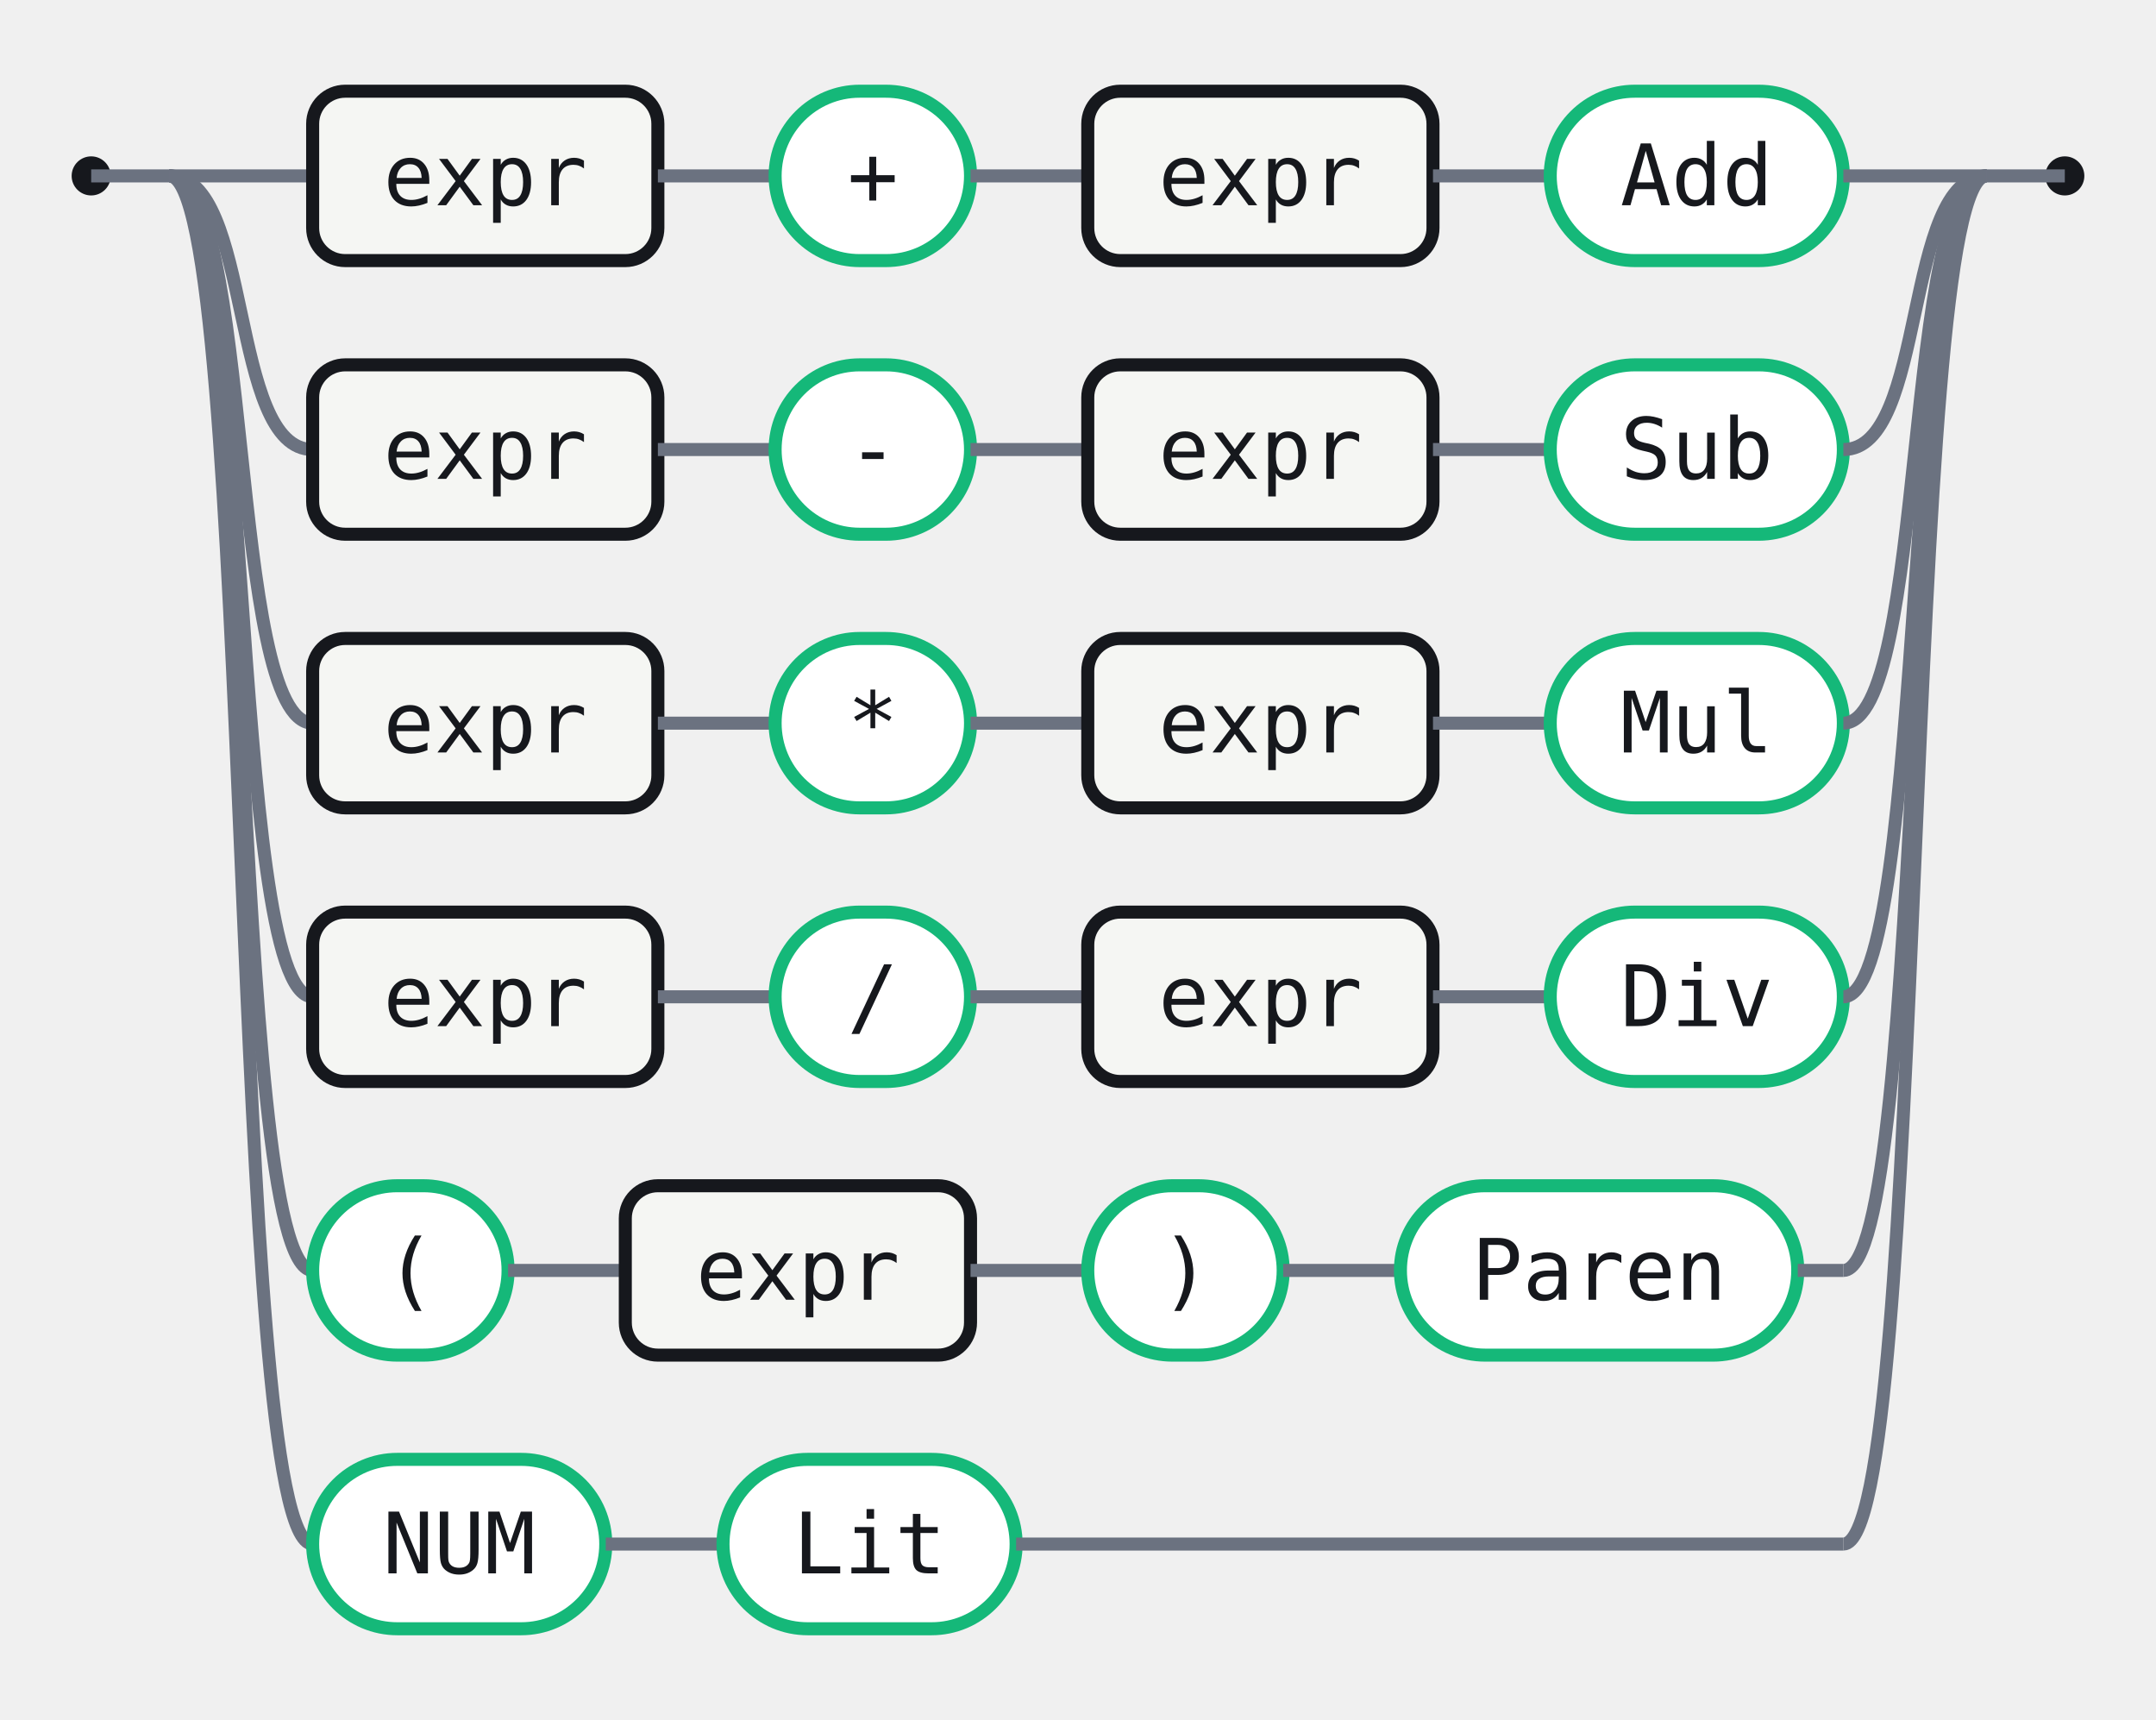
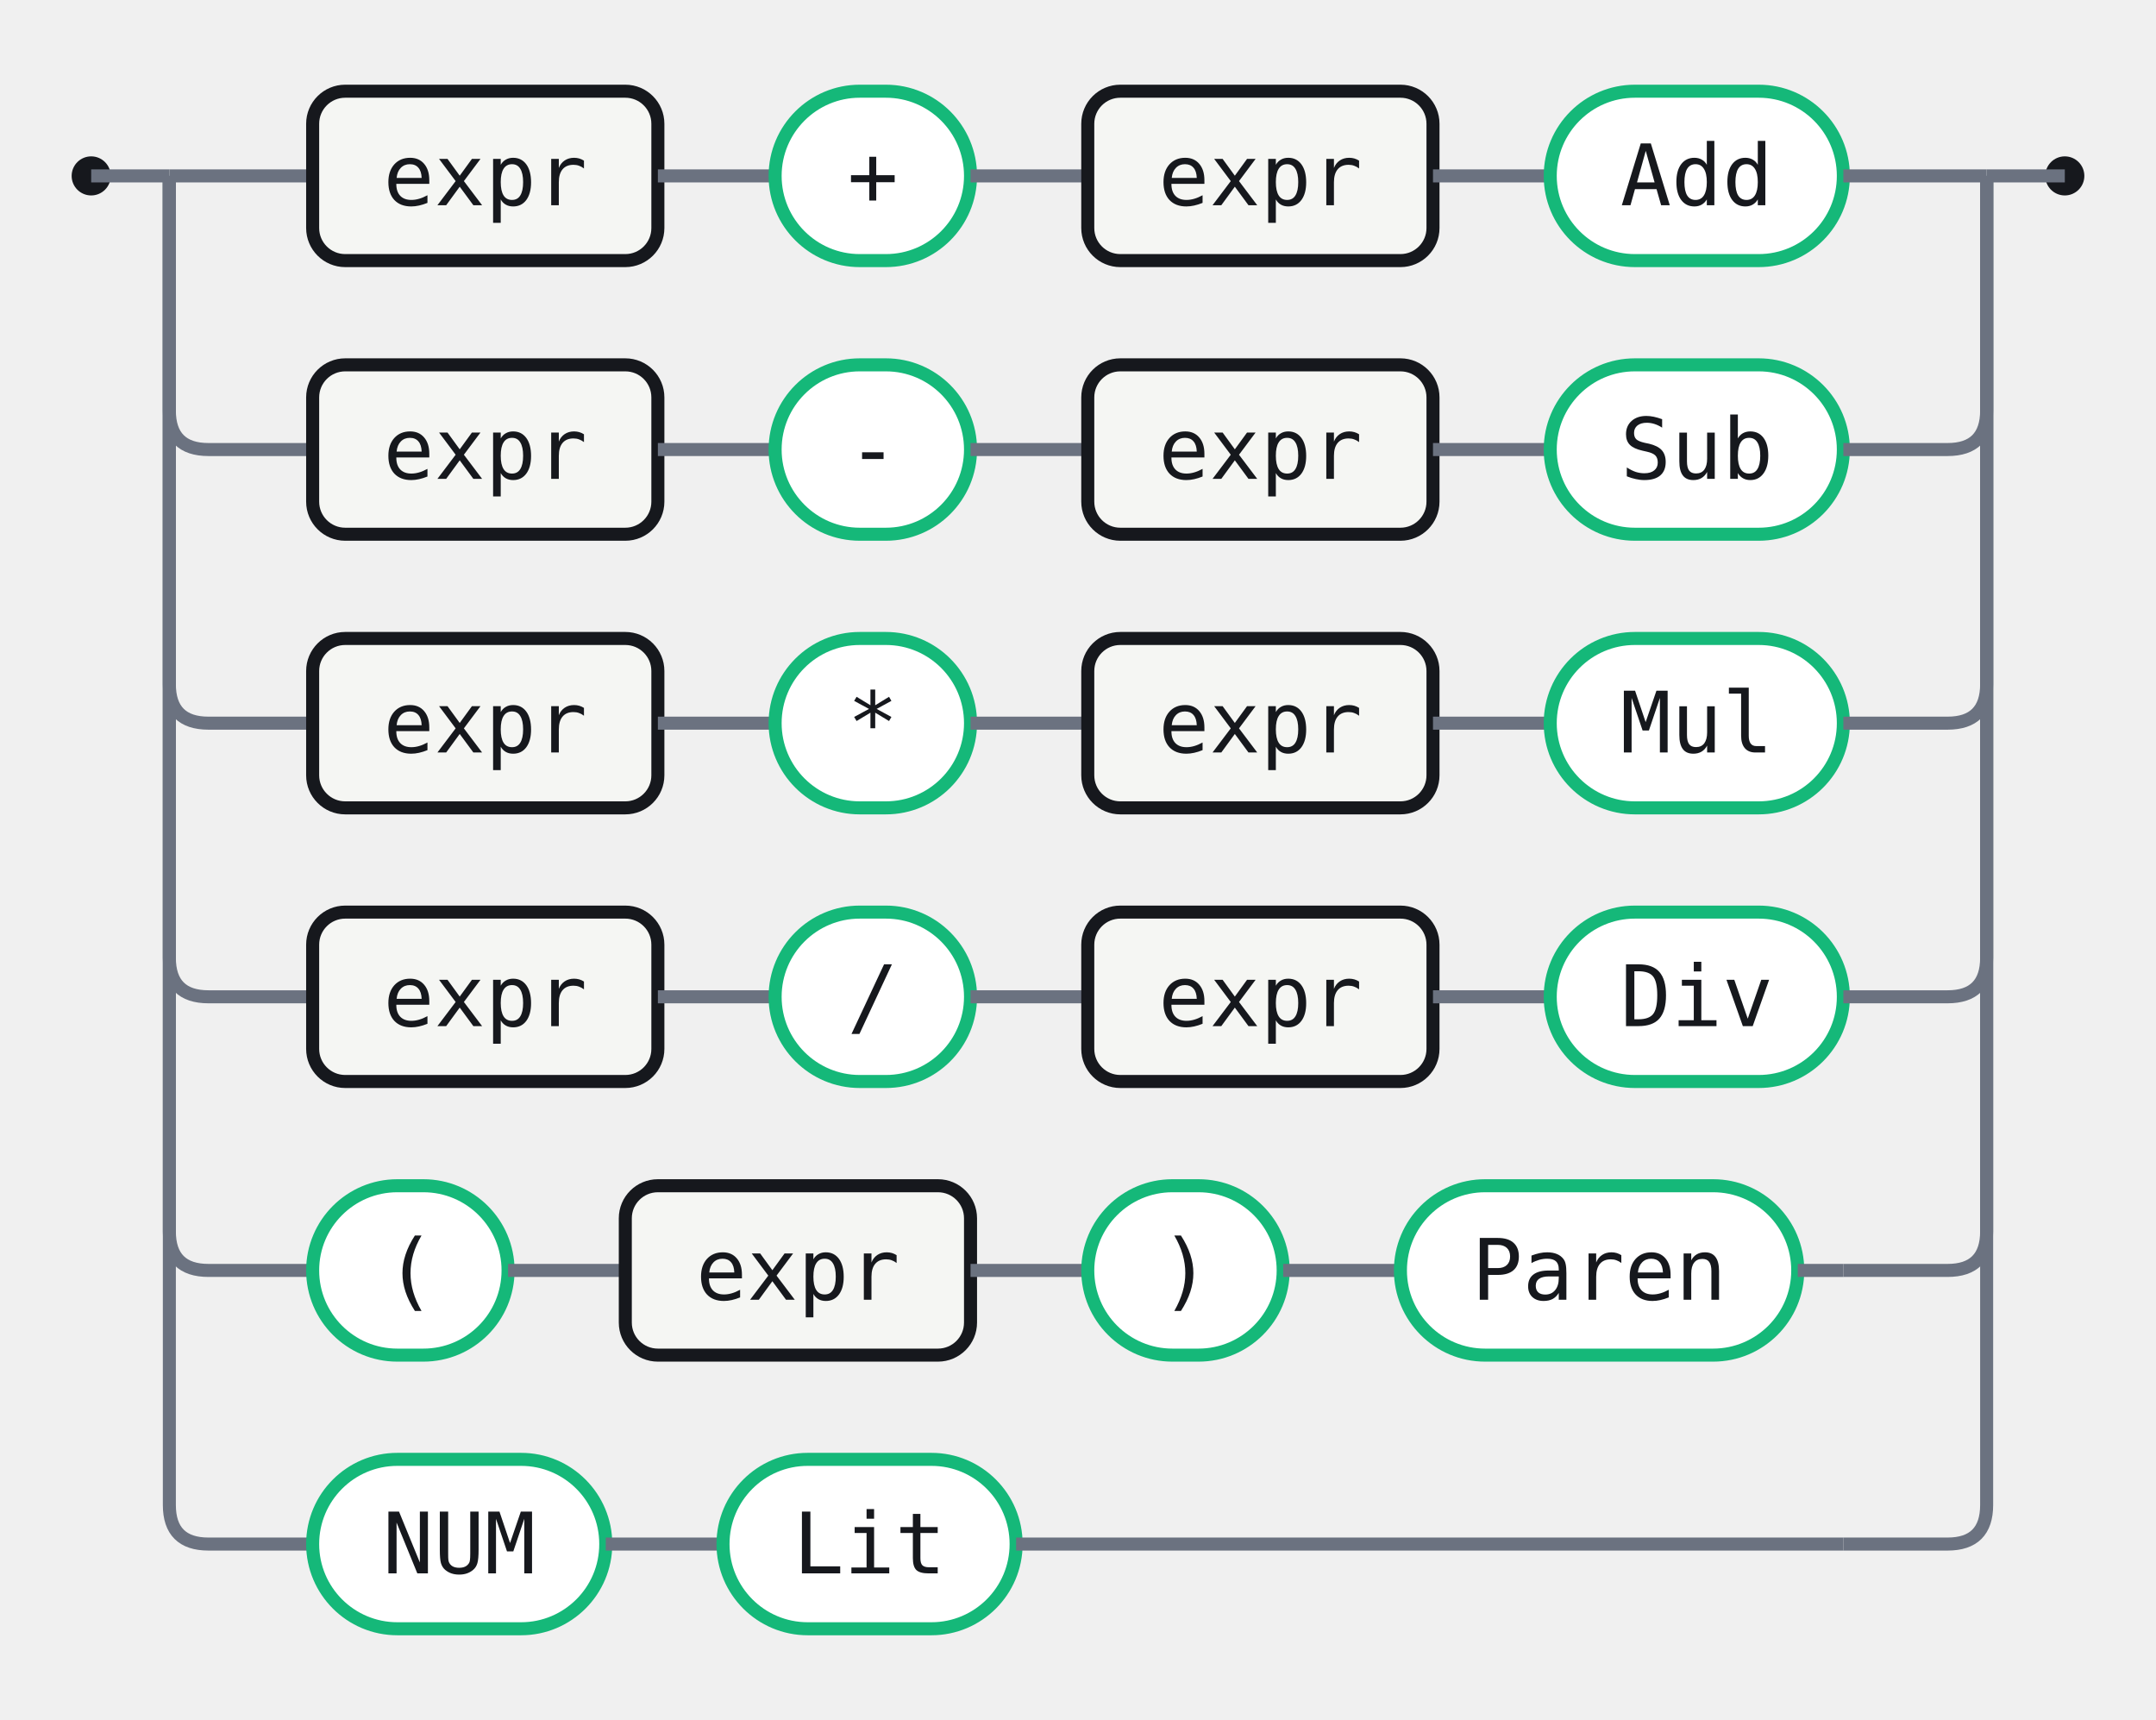
<svg xmlns="http://www.w3.org/2000/svg" width="331" height="264" viewBox="0 0 331 264" role="img" aria-label="Railroad diagram for the expr rule">
  <style>.rr-track{fill:none;stroke:#6B7280;stroke-width:2}.rr-term{fill:#fff;stroke:#15B879;stroke-width:2}.rr-nonterm{fill:#F5F6F3;stroke:#16181D;stroke-width:2}.rr-text{fill:#16181D;font:13px ui-monospace,SFMono-Regular,Menlo,Consolas,monospace}.rr-cap{fill:#16181D}</style>
  <circle class="rr-cap" cx="14" cy="27" r="3" />
  <circle class="rr-cap" cx="317" cy="27" r="3" />
  <path class="rr-track" d="M14 27 H26" />
  <path class="rr-track" d="M305 27 H317" />
  <path class="rr-track" d="M26 27 H48" />
  <rect class="rr-nonterm" x="48" y="14" width="53" height="26" rx="5" />
  <text class="rr-text" x="74.5" y="27" text-anchor="middle" dominant-baseline="central">expr</text>
  <path class="rr-track" d="M101 27 H119" />
  <rect class="rr-term" x="119" y="14" width="30" height="26" rx="13" />
  <text class="rr-text" x="134" y="27" text-anchor="middle" dominant-baseline="central">+</text>
  <path class="rr-track" d="M149 27 H167" />
  <rect class="rr-nonterm" x="167" y="14" width="53" height="26" rx="5" />
  <text class="rr-text" x="193.5" y="27" text-anchor="middle" dominant-baseline="central">expr</text>
  <path class="rr-track" d="M220 27 H238" />
  <rect class="rr-term" x="238" y="14" width="45" height="26" rx="13" />
  <text class="rr-text" x="260.5" y="27" text-anchor="middle" dominant-baseline="central">Add</text>
  <path class="rr-track" d="M283 27 H305" />
-   <path class="rr-track" d="M26 27 C39 27 35 69 48 69" />
+   <path class="rr-track" d="M26 27 V63 Q26 69 32 69 H48" />
  <rect class="rr-nonterm" x="48" y="56" width="53" height="26" rx="5" />
  <text class="rr-text" x="74.5" y="69" text-anchor="middle" dominant-baseline="central">expr</text>
  <path class="rr-track" d="M101 69 H119" />
  <rect class="rr-term" x="119" y="56" width="30" height="26" rx="13" />
  <text class="rr-text" x="134" y="69" text-anchor="middle" dominant-baseline="central">-</text>
  <path class="rr-track" d="M149 69 H167" />
  <rect class="rr-nonterm" x="167" y="56" width="53" height="26" rx="5" />
  <text class="rr-text" x="193.5" y="69" text-anchor="middle" dominant-baseline="central">expr</text>
  <path class="rr-track" d="M220 69 H238" />
  <rect class="rr-term" x="238" y="56" width="45" height="26" rx="13" />
  <text class="rr-text" x="260.5" y="69" text-anchor="middle" dominant-baseline="central">Sub</text>
-   <path class="rr-track" d="M283 69 C296 69 292 27 305 27" />
-   <path class="rr-track" d="M26 27 C39 27 35 111 48 111" />
+   <path class="rr-track" d="M283 69 H299 Q305 69 305 63 V27" />
+   <path class="rr-track" d="M26 27 V105 Q26 111 32 111 H48" />
  <rect class="rr-nonterm" x="48" y="98" width="53" height="26" rx="5" />
  <text class="rr-text" x="74.5" y="111" text-anchor="middle" dominant-baseline="central">expr</text>
  <path class="rr-track" d="M101 111 H119" />
  <rect class="rr-term" x="119" y="98" width="30" height="26" rx="13" />
  <text class="rr-text" x="134" y="111" text-anchor="middle" dominant-baseline="central">*</text>
  <path class="rr-track" d="M149 111 H167" />
  <rect class="rr-nonterm" x="167" y="98" width="53" height="26" rx="5" />
  <text class="rr-text" x="193.5" y="111" text-anchor="middle" dominant-baseline="central">expr</text>
  <path class="rr-track" d="M220 111 H238" />
  <rect class="rr-term" x="238" y="98" width="45" height="26" rx="13" />
  <text class="rr-text" x="260.5" y="111" text-anchor="middle" dominant-baseline="central">Mul</text>
-   <path class="rr-track" d="M283 111 C296 111 292 27 305 27" />
-   <path class="rr-track" d="M26 27 C39 27 35 153 48 153" />
+   <path class="rr-track" d="M283 111 H299 Q305 111 305 105 V27" />
+   <path class="rr-track" d="M26 27 V147 Q26 153 32 153 H48" />
  <rect class="rr-nonterm" x="48" y="140" width="53" height="26" rx="5" />
  <text class="rr-text" x="74.5" y="153" text-anchor="middle" dominant-baseline="central">expr</text>
  <path class="rr-track" d="M101 153 H119" />
  <rect class="rr-term" x="119" y="140" width="30" height="26" rx="13" />
  <text class="rr-text" x="134" y="153" text-anchor="middle" dominant-baseline="central">/</text>
  <path class="rr-track" d="M149 153 H167" />
  <rect class="rr-nonterm" x="167" y="140" width="53" height="26" rx="5" />
  <text class="rr-text" x="193.5" y="153" text-anchor="middle" dominant-baseline="central">expr</text>
  <path class="rr-track" d="M220 153 H238" />
  <rect class="rr-term" x="238" y="140" width="45" height="26" rx="13" />
  <text class="rr-text" x="260.5" y="153" text-anchor="middle" dominant-baseline="central">Div</text>
-   <path class="rr-track" d="M283 153 C296 153 292 27 305 27" />
-   <path class="rr-track" d="M26 27 C39 27 35 195 48 195" />
+   <path class="rr-track" d="M283 153 H299 Q305 153 305 147 V27" />
+   <path class="rr-track" d="M26 27 V189 Q26 195 32 195 H48" />
  <rect class="rr-term" x="48" y="182" width="30" height="26" rx="13" />
  <text class="rr-text" x="63" y="195" text-anchor="middle" dominant-baseline="central">(</text>
  <path class="rr-track" d="M78 195 H96" />
  <rect class="rr-nonterm" x="96" y="182" width="53" height="26" rx="5" />
  <text class="rr-text" x="122.5" y="195" text-anchor="middle" dominant-baseline="central">expr</text>
  <path class="rr-track" d="M149 195 H167" />
  <rect class="rr-term" x="167" y="182" width="30" height="26" rx="13" />
  <text class="rr-text" x="182" y="195" text-anchor="middle" dominant-baseline="central">)</text>
  <path class="rr-track" d="M197 195 H215" />
  <rect class="rr-term" x="215" y="182" width="61" height="26" rx="13" />
  <text class="rr-text" x="245.5" y="195" text-anchor="middle" dominant-baseline="central">Paren</text>
  <path class="rr-track" d="M276 195 H283" />
-   <path class="rr-track" d="M283 195 C296 195 292 27 305 27" />
-   <path class="rr-track" d="M26 27 C39 27 35 237 48 237" />
+   <path class="rr-track" d="M283 195 H299 Q305 195 305 189 V27" />
+   <path class="rr-track" d="M26 27 V231 Q26 237 32 237 H48" />
  <rect class="rr-term" x="48" y="224" width="45" height="26" rx="13" />
  <text class="rr-text" x="70.5" y="237" text-anchor="middle" dominant-baseline="central">NUM</text>
  <path class="rr-track" d="M93 237 H111" />
  <rect class="rr-term" x="111" y="224" width="45" height="26" rx="13" />
  <text class="rr-text" x="133.5" y="237" text-anchor="middle" dominant-baseline="central">Lit</text>
  <path class="rr-track" d="M156 237 H283" />
-   <path class="rr-track" d="M283 237 C296 237 292 27 305 27" />
+   <path class="rr-track" d="M283 237 H299 Q305 237 305 231 V27" />
</svg>
